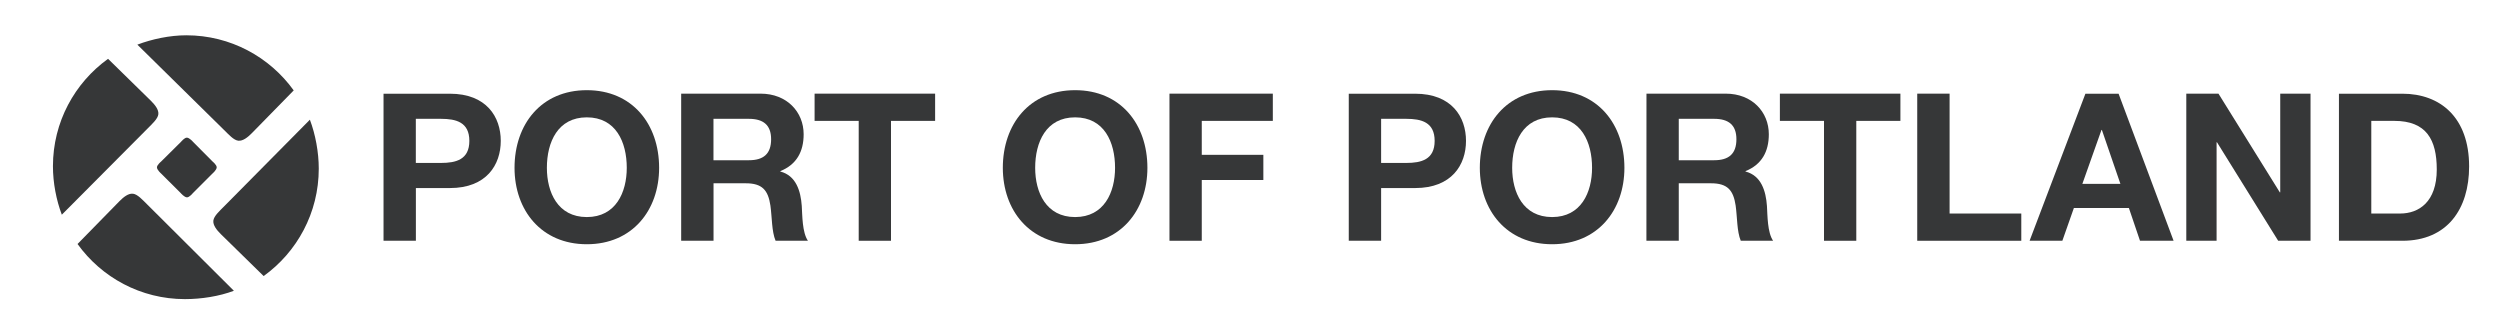
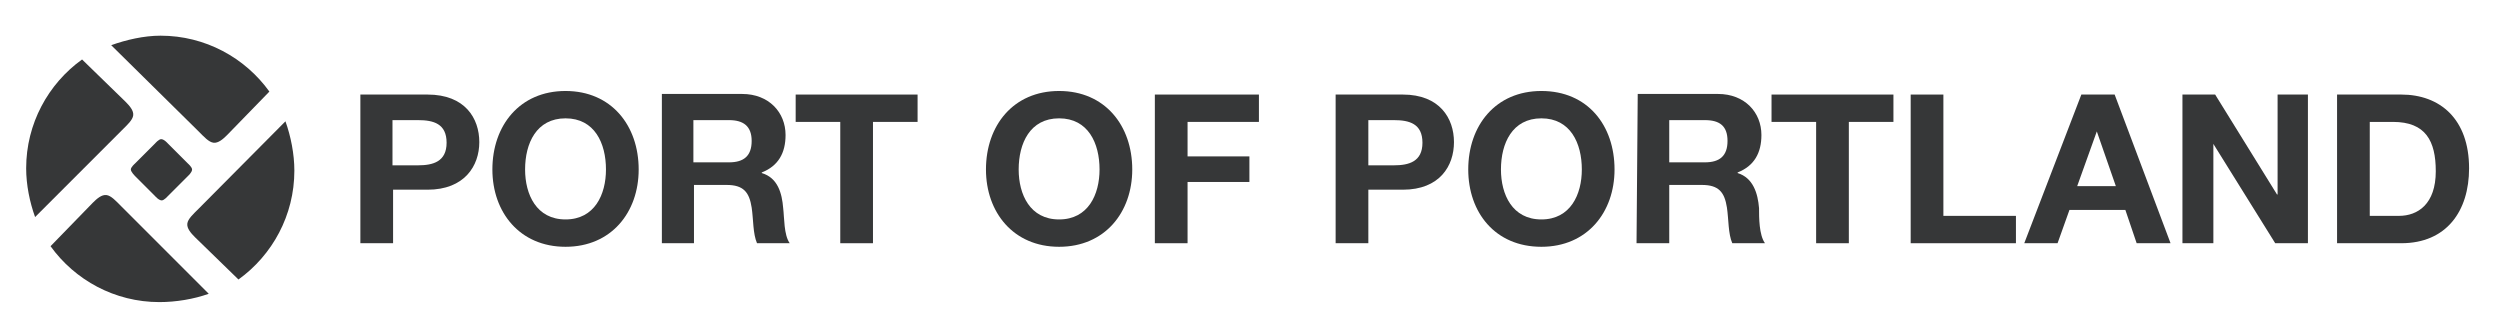
- <svg xmlns="http://www.w3.org/2000/svg" version="1.1" id="Layer_1" x="0px" y="0px" viewBox="0 0 425 55" style="enable-background:new 0 0 425 55;" xml:space="preserve">
+ <svg xmlns="http://www.w3.org/2000/svg" version="1.1" id="Layer_1" x="0px" y="0px" viewBox="0 0 420.4 55" style="enable-background:new 0 0 420.4 55;" xml:space="preserve">
  <style type="text/css">
	.st0{fill:#363738;}
	.st1{fill-rule:evenodd;clip-rule:evenodd;fill:#363738;}
</style>
  <g>
-     <path class="st0" d="M39.76,49.43c-2.48,0.94-5.52,1.42-8.32,1.42c-7.52,0-14.18-3.7-18.26-9.37l7.12-7.27   c0.72-0.73,1.53-1.36,2.3-1.28c0.78,0.09,1.61,1.02,2.47,1.87L39.76,49.43L39.76,49.43z" />
-     <path class="st0" d="M32.82,24.12c0,0-0.61-0.72-1.06-0.72c-0.41,0-0.97,0.69-0.97,0.69l-3.42,3.39c0,0-0.69,0.56-0.69,0.97   c0,0.44,0.72,1.06,0.72,1.06l0.86,0.86l2.47,2.46c0,0,0.61,0.72,1.06,0.72c0.41,0,0.97-0.69,0.97-0.69l3.36-3.36   c0,0,0.72-0.61,0.72-1.06c0-0.41-0.69-0.97-0.69-0.97L32.82,24.12L32.82,24.12z" />
-     <path class="st0" d="M10.51,36.5C9.57,34.02,9,31.07,9,28.26c0-7.52,3.7-14.18,9.37-18.26l7.27,7.12c0.73,0.72,1.36,1.53,1.28,2.3   c-0.09,0.78-1.02,1.61-1.87,2.47L10.51,36.5L10.51,36.5z" />
-     <path class="st0" d="M23.35,7.59C25.82,6.65,28.86,6,31.67,6c7.52,0,14.18,3.7,18.26,9.37l-7.12,7.27   c-0.72,0.73-1.53,1.36-2.3,1.28c-0.78-0.09-1.6-1.02-2.47-1.87L23.35,7.59L23.35,7.59z" />
-     <path class="st0" d="M52.68,20.35c0.94,2.48,1.51,5.52,1.51,8.32c0,7.52-3.7,14.18-9.37,18.26l-7.27-7.12   c-0.73-0.72-1.36-1.53-1.28-2.3c0.09-0.78,1.02-1.61,1.87-2.47L52.68,20.35L52.68,20.35z" />
-     <path class="st1" d="M65.2,40.93h5.5v-8.96h5.78c6.23,0,8.65-3.96,8.65-8.02s-2.42-8.02-8.65-8.02H65.2V40.93L65.2,40.93z    M70.69,20.2h4.27c2.56,0,4.83,0.56,4.83,3.75s-2.28,3.75-4.83,3.75h-4.27V20.2L70.69,20.2z" />
-     <path class="st1" d="M87.47,28.53c0,7.21,4.55,12.99,12.29,12.99s12.29-5.78,12.29-12.99c0-7.42-4.55-13.2-12.29-13.2   C92.02,15.33,87.47,21.11,87.47,28.53L87.47,28.53z M92.97,28.53c0-4.38,1.86-8.58,6.79-8.58c4.94,0,6.79,4.2,6.79,8.58   c0,4.17-1.86,8.37-6.79,8.37C94.82,36.9,92.97,32.7,92.97,28.53L92.97,28.53z" />
-     <path class="st1" d="M115.8,40.93h5.5v-9.77h5.5c2.77,0,3.78,1.16,4.17,3.78c0.28,2,0.21,4.41,0.88,5.99h5.5   c-0.98-1.4-0.95-4.34-1.05-5.92c-0.18-2.52-0.95-5.15-3.64-5.85v-0.07c2.77-1.12,3.96-3.33,3.96-6.27c0-3.78-2.84-6.9-7.32-6.9   h-13.5V40.93L115.8,40.93z M121.29,20.2h6.02c2.45,0,3.78,1.05,3.78,3.47c0,2.52-1.33,3.57-3.78,3.57h-6.02V20.2L121.29,20.2z" />
-     <polygon class="st0" points="145.98,40.93 151.47,40.93 151.47,20.55 158.97,20.55 158.97,15.92 138.48,15.92 138.48,20.55    145.98,20.55  " />
-     <path class="st1" d="M170.48,28.53c0,7.21,4.55,12.99,12.29,12.99c7.74,0,12.29-5.78,12.29-12.99c0-7.42-4.55-13.2-12.29-13.2   C175.03,15.33,170.48,21.11,170.48,28.53L170.48,28.53z M175.98,28.53c0-4.38,1.86-8.58,6.79-8.58c4.94,0,6.79,4.2,6.79,8.58   c0,4.17-1.86,8.37-6.79,8.37C177.83,36.9,175.98,32.7,175.98,28.53L175.98,28.53z" />
-     <polygon class="st0" points="198.81,40.93 204.3,40.93 204.3,30.6 214.77,30.6 214.77,26.32 204.3,26.32 204.3,20.55 216.38,20.55    216.38,15.92 198.81,15.92  " />
-     <path class="st1" d="M229.29,40.93h5.5v-8.96h5.78c6.23,0,8.65-3.96,8.65-8.02s-2.42-8.02-8.65-8.02h-11.28V40.93L229.29,40.93z    M234.79,20.2h4.27c2.56,0,4.83,0.56,4.83,3.75s-2.28,3.75-4.83,3.75h-4.27V20.2L234.79,20.2z" />
-     <path class="st1" d="M251.57,28.53c0,7.21,4.55,12.99,12.29,12.99c7.74,0,12.29-5.78,12.29-12.99c0-7.42-4.55-13.2-12.29-13.2   C256.12,15.33,251.57,21.11,251.57,28.53L251.57,28.53z M257.07,28.53c0-4.38,1.86-8.58,6.79-8.58c4.94,0,6.79,4.2,6.79,8.58   c0,4.17-1.86,8.37-6.79,8.37C258.92,36.9,257.07,32.7,257.07,28.53L257.07,28.53z" />
-     <path class="st1" d="M279.89,40.93h5.5v-9.77h5.5c2.77,0,3.78,1.16,4.17,3.78c0.28,2,0.21,4.41,0.87,5.99h5.5   c-0.98-1.4-0.95-4.34-1.05-5.92c-0.18-2.52-0.95-5.15-3.64-5.85v-0.07c2.77-1.12,3.96-3.33,3.96-6.27c0-3.78-2.84-6.9-7.32-6.9   H279.9L279.89,40.93L279.89,40.93z M285.39,20.2h6.02c2.45,0,3.78,1.05,3.78,3.47c0,2.52-1.33,3.57-3.78,3.57h-6.02V20.2   L285.39,20.2z" />
-     <polygon class="st0" points="310.08,40.93 315.57,40.93 315.57,20.55 323.07,20.55 323.07,15.92 302.58,15.92 302.58,20.55    310.08,20.55  " />
-     <polygon class="st0" points="325.93,40.93 343.62,40.93 343.62,36.3 331.43,36.3 331.43,15.92 325.93,15.92  " />
-     <path class="st1" d="M345.03,40.93h5.57l1.96-5.57h9.35l1.89,5.57h5.71l-9.35-25h-5.64L345.03,40.93L345.03,40.93z M357.25,22.09   h0.07l3.15,9.17H354L357.25,22.09L357.25,22.09z" />
-     <polygon class="st0" points="371.67,40.93 376.82,40.93 376.82,24.19 376.89,24.19 387.29,40.93 392.79,40.93 392.79,15.92    387.64,15.92 387.64,32.7 387.57,32.7 377.14,15.92 371.67,15.92  " />
-     <path class="st1" d="M397.62,40.93h10.78c7.63,0,11.35-5.39,11.35-12.64c0-8.3-4.87-12.36-11.35-12.36h-10.78V40.93L397.62,40.93z    M403.12,20.55h3.92c5.46,0,7.21,3.22,7.21,8.26c0,5.53-3.05,7.49-6.23,7.49h-4.9V20.55L403.12,20.55z" />
+     <path class="st0" d="M35.1,49.4c-2.5,0.9-5.5,1.4-8.3,1.4c-7.5,0-14.2-3.7-18.3-9.4l7.1-7.3c0.7-0.7,1.5-1.4,2.3-1.3   c0.8,0.1,1.6,1,2.5,1.9L35.1,49.4L35.1,49.4z" />
+     <path class="st0" d="M28.2,24.1c0,0-0.6-0.7-1.1-0.7c-0.4,0-1,0.7-1,0.7l-3.4,3.4c0,0-0.7,0.6-0.7,1c0,0.4,0.7,1.1,0.7,1.1l0.9,0.9   l2.5,2.5c0,0,0.6,0.7,1.1,0.7c0.4,0,1-0.7,1-0.7l3.4-3.4c0,0,0.7-0.6,0.7-1.1c0-0.4-0.7-1-0.7-1L28.2,24.1L28.2,24.1z" />
+     <path class="st0" d="M5.9,36.5c-0.9-2.5-1.5-5.4-1.5-8.2c0-7.5,3.7-14.2,9.4-18.3l7.3,7.1c0.7,0.7,1.4,1.5,1.3,2.3   c-0.1,0.8-1,1.6-1.9,2.5L5.9,36.5L5.9,36.5z" />
+     <path class="st0" d="M18.7,7.6C21.2,6.7,24.2,6,27,6c7.5,0,14.2,3.7,18.3,9.4l-7.1,7.3c-0.7,0.7-1.5,1.4-2.3,1.3   c-0.8-0.1-1.6-1-2.5-1.9L18.7,7.6L18.7,7.6z" />
+     <path class="st0" d="M48,20.4c0.9,2.5,1.5,5.5,1.5,8.3c0,7.5-3.7,14.2-9.4,18.3l-7.3-7.1c-0.7-0.7-1.4-1.5-1.3-2.3   c0.1-0.8,1-1.6,1.9-2.5L48,20.4L48,20.4z" />
+     <path class="st1" d="M60.6,40.9h5.5v-9h5.8c6.2,0,8.7-4,8.7-8s-2.4-8-8.7-8H60.6V40.9L60.6,40.9z M66,20.2h4.3   c2.6,0,4.8,0.6,4.8,3.8s-2.3,3.8-4.8,3.8H66V20.2L66,20.2z" />
+     <path class="st1" d="M82.8,28.5c0,7.2,4.6,13,12.3,13s12.3-5.8,12.3-13c0-7.4-4.6-13.2-12.3-13.2C87.4,15.3,82.8,21.1,82.8,28.5   L82.8,28.5z M88.3,28.5c0-4.4,1.9-8.6,6.8-8.6c4.9,0,6.8,4.2,6.8,8.6c0,4.2-1.9,8.4-6.8,8.4C90.2,36.9,88.3,32.7,88.3,28.5   L88.3,28.5z" />
+     <path class="st1" d="M111.2,40.9h5.5v-9.8h5.5c2.8,0,3.8,1.2,4.2,3.8c0.3,2,0.2,4.4,0.9,6h5.5c-1-1.4-0.9-4.3-1.1-5.9   c-0.2-2.5-0.9-5.1-3.6-5.9v-0.1c2.8-1.1,4-3.3,4-6.3c0-3.8-2.8-6.9-7.3-6.9h-13.5V40.9L111.2,40.9z M116.6,20.2h6   c2.4,0,3.8,1,3.8,3.5c0,2.5-1.3,3.6-3.8,3.6h-6V20.2L116.6,20.2z" />
+     <polygon class="st0" points="141.3,40.9 146.8,40.9 146.8,20.5 154.3,20.5 154.3,15.9 133.8,15.9 133.8,20.5 141.3,20.5  " />
+     <path class="st1" d="M165.8,28.5c0,7.2,4.6,13,12.3,13c7.7,0,12.3-5.8,12.3-13c0-7.4-4.6-13.2-12.3-13.2   C170.4,15.3,165.8,21.1,165.8,28.5L165.8,28.5z M171.3,28.5c0-4.4,1.9-8.6,6.8-8.6c4.9,0,6.8,4.2,6.8,8.6c0,4.2-1.9,8.4-6.8,8.4   C173.2,36.9,171.3,32.7,171.3,28.5L171.3,28.5z" />
+     <polygon class="st0" points="194.2,40.9 199.7,40.9 199.7,30.6 210.1,30.6 210.1,26.3 199.7,26.3 199.7,20.5 211.7,20.5    211.7,15.9 194.2,15.9  " />
+     <path class="st1" d="M224.6,40.9h5.5v-9h5.8c6.2,0,8.6-4,8.6-8s-2.4-8-8.6-8h-11.3V40.9L224.6,40.9z M230.1,20.2h4.3   c2.6,0,4.8,0.6,4.8,3.8s-2.3,3.8-4.8,3.8h-4.3V20.2L230.1,20.2z" />
+     <path class="st1" d="M246.9,28.5c0,7.2,4.5,13,12.3,13c7.7,0,12.3-5.8,12.3-13c0-7.4-4.5-13.2-12.3-13.2   C251.5,15.3,246.9,21.1,246.9,28.5L246.9,28.5z M252.4,28.5c0-4.4,1.9-8.6,6.8-8.6c4.9,0,6.8,4.2,6.8,8.6c0,4.2-1.9,8.4-6.8,8.4   C254.3,36.9,252.4,32.7,252.4,28.5L252.4,28.5z" />
+     <path class="st1" d="M275.2,40.9h5.5v-9.8h5.5c2.8,0,3.8,1.2,4.2,3.8c0.3,2,0.2,4.4,0.9,6h5.5c-1-1.4-1-4.3-1-5.9   c-0.2-2.5-1-5.1-3.6-5.9v-0.1c2.8-1.1,4-3.3,4-6.3c0-3.8-2.8-6.9-7.3-6.9h-13.5L275.2,40.9L275.2,40.9z M280.7,20.2h6   c2.5,0,3.8,1,3.8,3.5c0,2.5-1.3,3.6-3.8,3.6h-6V20.2L280.7,20.2z" />
+     <polygon class="st0" points="305.4,40.9 310.9,40.9 310.9,20.5 318.4,20.5 318.4,15.9 297.9,15.9 297.9,20.5 305.4,20.5  " />
+     <polygon class="st0" points="321.3,40.9 339,40.9 339,36.3 326.8,36.3 326.8,15.9 321.3,15.9  " />
+     <path class="st1" d="M340.4,40.9h5.6l2-5.6h9.4l1.9,5.6h5.7l-9.4-25h-5.6L340.4,40.9L340.4,40.9z M352.6,22.1L352.6,22.1l3.2,9.2   h-6.5L352.6,22.1L352.6,22.1z" />
+     <polygon class="st0" points="367,40.9 372.2,40.9 372.2,24.2 372.2,24.2 382.6,40.9 388.1,40.9 388.1,15.9 383,15.9 383,32.7    382.9,32.7 372.5,15.9 367,15.9  " />
+     <path class="st1" d="M393,40.9h10.8c7.6,0,11.4-5.4,11.4-12.6c0-8.3-4.9-12.4-11.4-12.4H393V40.9L393,40.9z M398.5,20.5h3.9   c5.5,0,7.2,3.2,7.2,8.3c0,5.5-3,7.5-6.2,7.5h-4.9V20.5L398.5,20.5z" />
  </g>
</svg>
